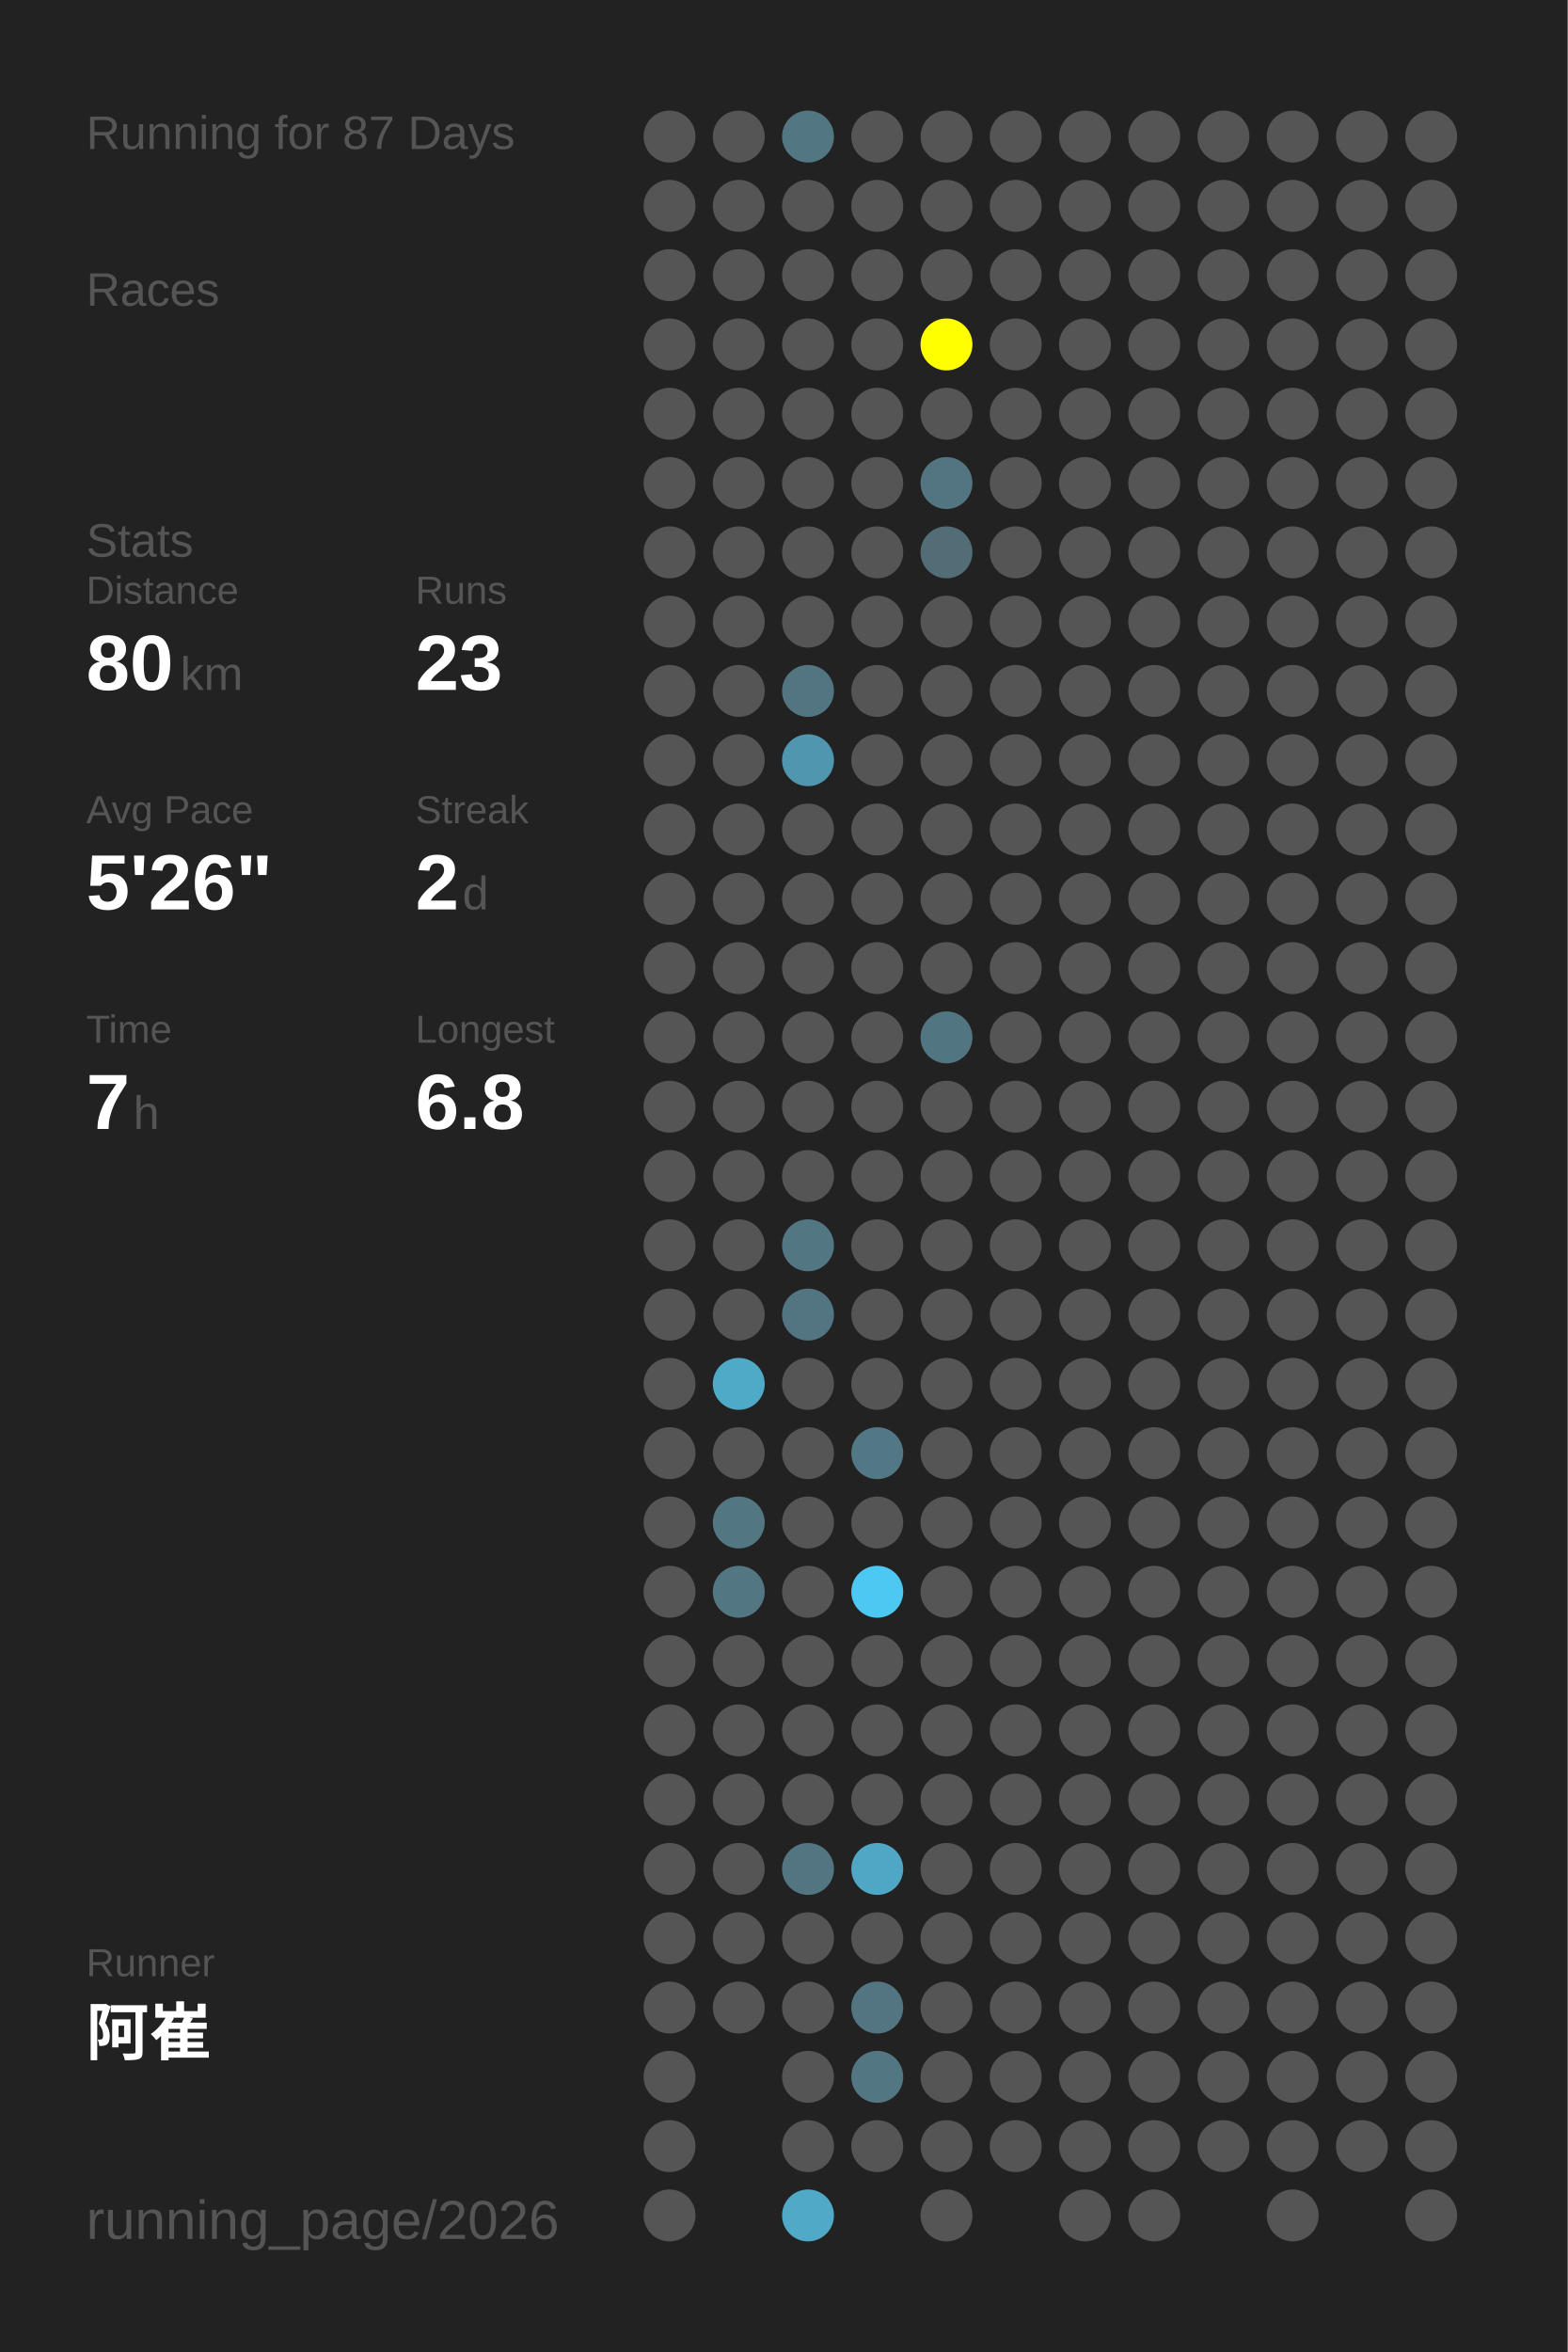
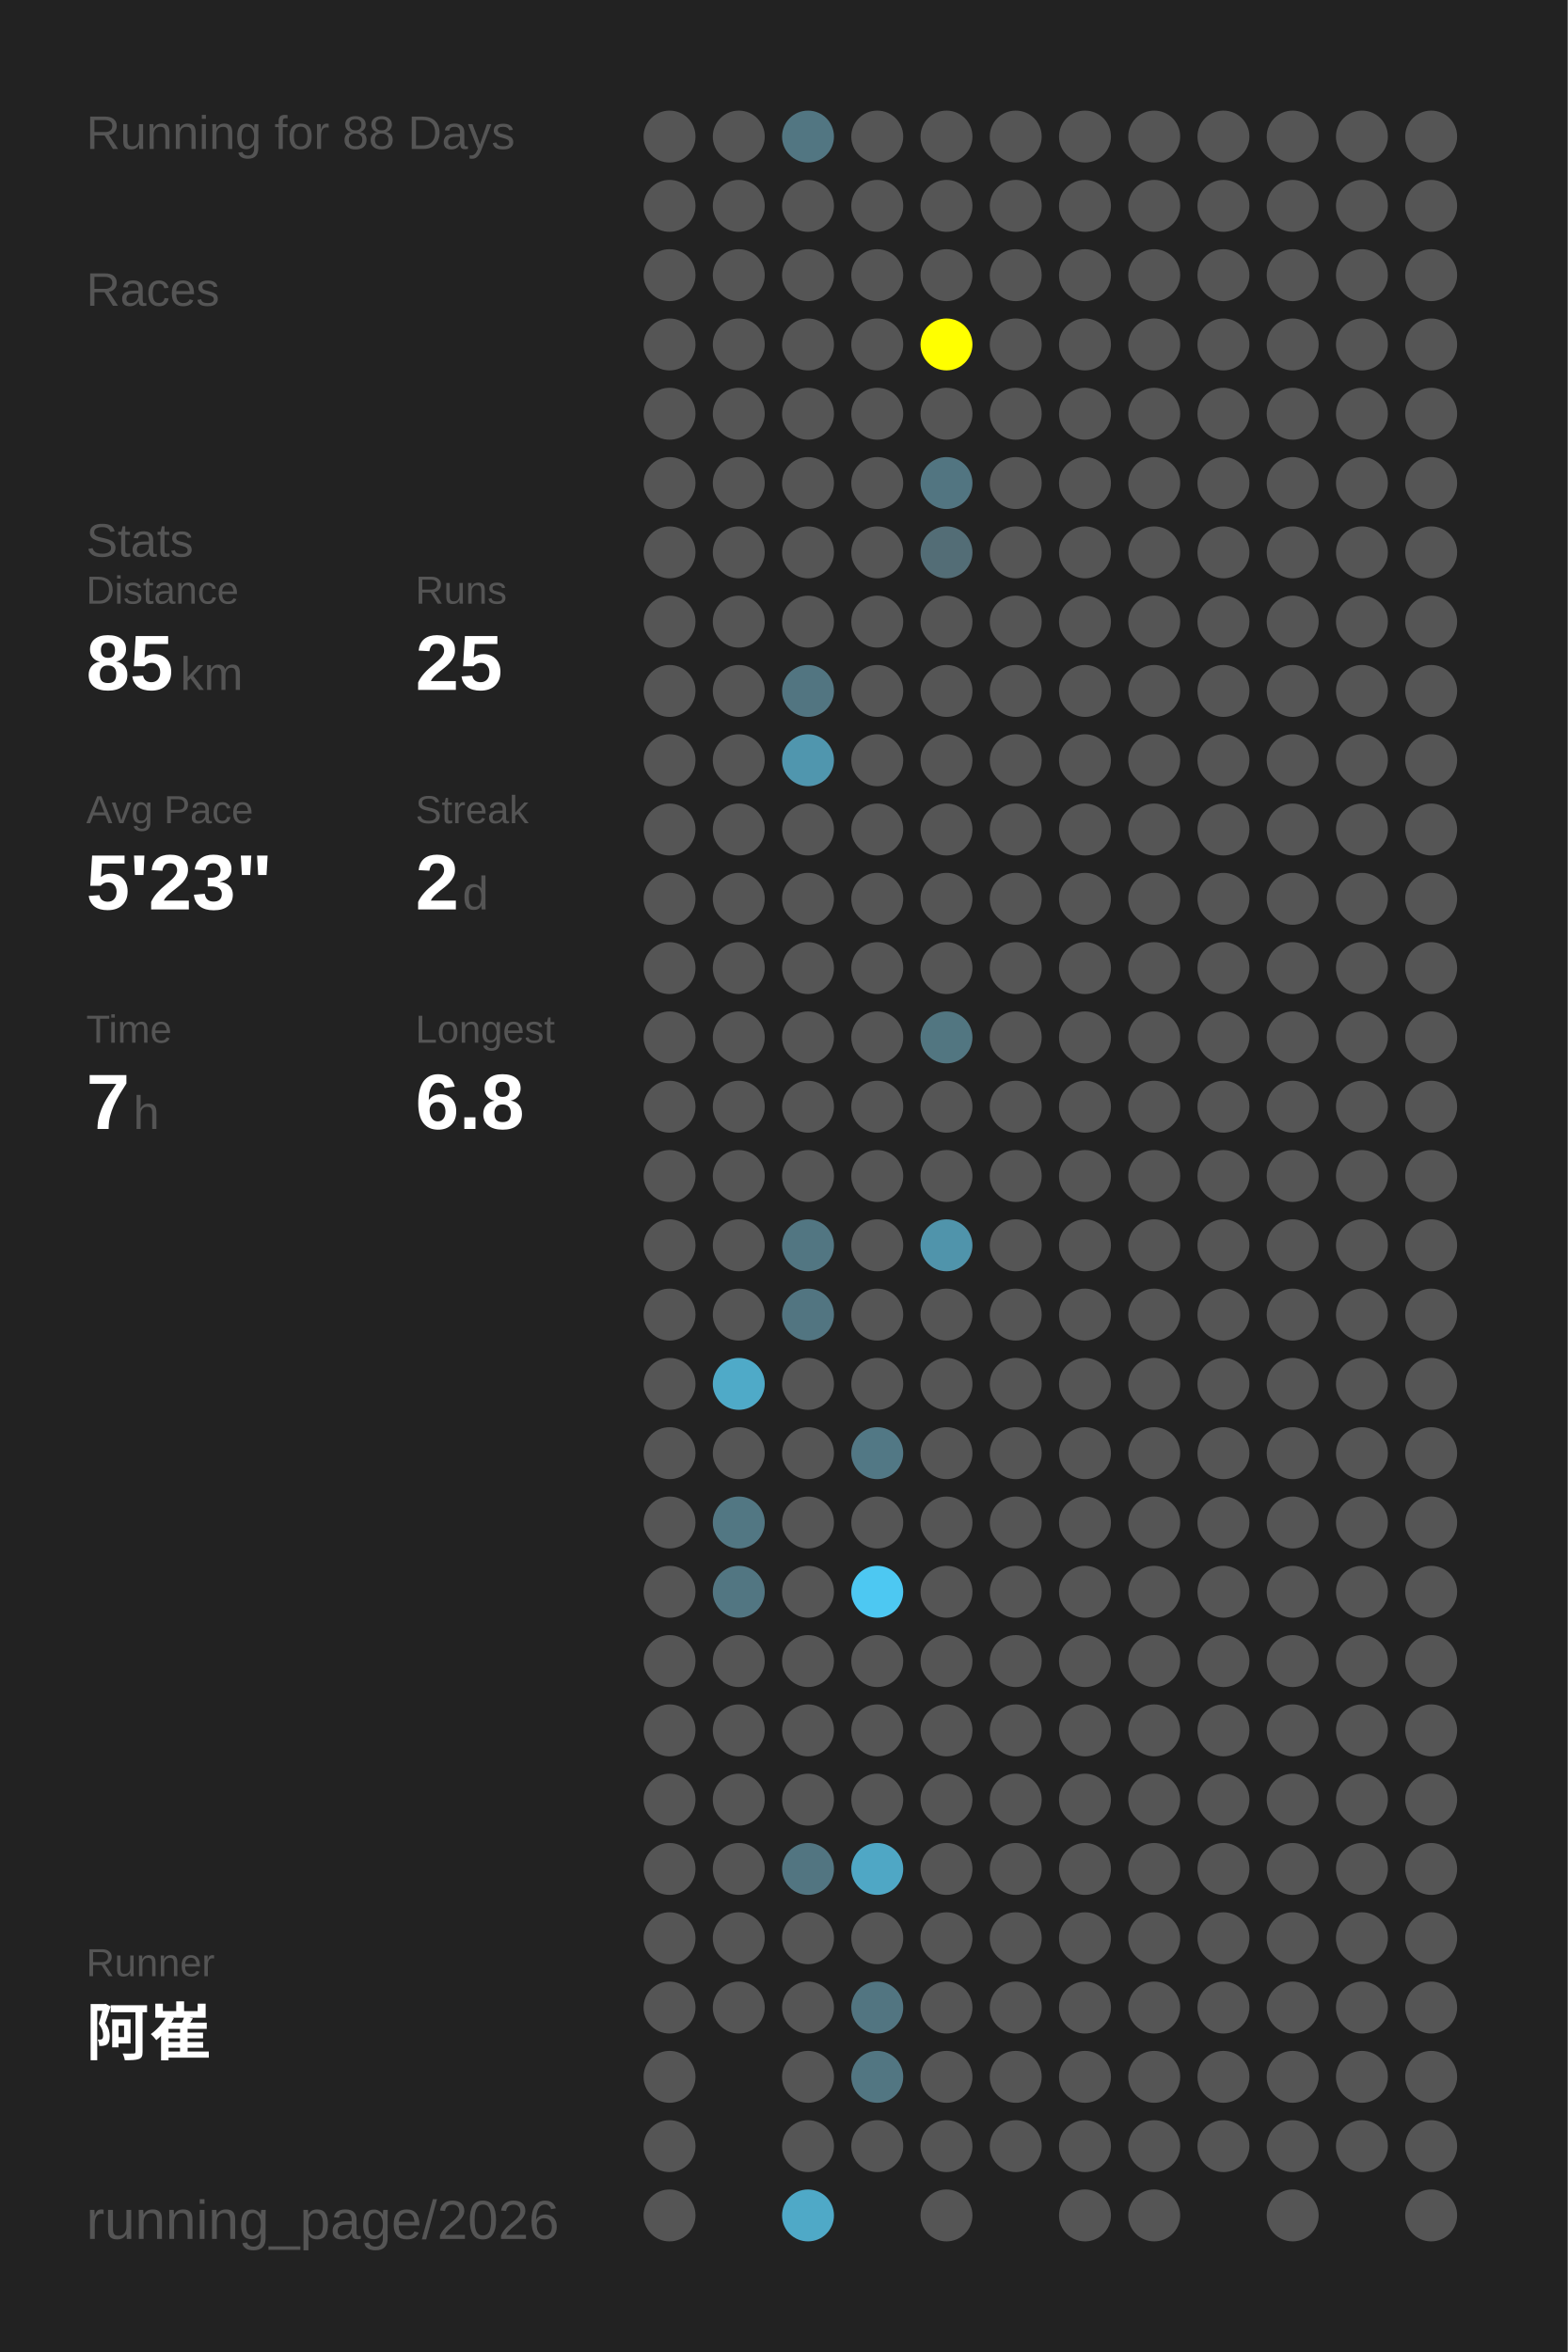
<svg xmlns="http://www.w3.org/2000/svg" baseProfile="full" height="300mm" version="1.1" viewBox="0,0,200,300" width="200mm">
  <defs />
  <rect fill="#222222" height="300" width="200" x="0" y="0" />
-   <text fill="#555555" style="font-size:6px; font-family:Arial;" x="11" y="19">Running for 87 Days</text>
+   <text fill="#555555" style="font-size:6px; font-family:Arial;" x="11" y="19">Running for 88 Days</text>
  <text fill="#555555" style="font-size:6px; font-family:Arial;" x="11" y="39">Races</text>
  <text fill="#555555" style="font-size:6px; font-family:Arial;" x="11" y="71">Stats</text>
  <text fill="#555555" style="font-size:5px; font-family:Arial;" x="11" y="77">Distance</text>
-   <text fill="#FFFFFF" style="font-size:10px; font-family:Arial; font-weight:bold;" x="11" y="88">80</text>
+   <text fill="#FFFFFF" style="font-size:10px; font-family:Arial; font-weight:bold;" x="11" y="88">85</text>
  <text fill="#555555" style="font-size:6px; font-family:Arial;" x="23" y="88">km</text>
  <text fill="#555555" style="font-size:5px; font-family:Arial;" x="53" y="77">Runs</text>
-   <text fill="#FFFFFF" style="font-size:10px; font-family:Arial; font-weight:bold;" x="53" y="88">23</text>
+   <text fill="#FFFFFF" style="font-size:10px; font-family:Arial; font-weight:bold;" x="53" y="88">25</text>
  <text fill="#555555" style="font-size:5px; font-family:Arial;" x="11" y="105">Avg Pace</text>
-   <text fill="#FFFFFF" style="font-size:10px; font-family:Arial; font-weight:bold;" x="11" y="116">5'26"</text>
+   <text fill="#FFFFFF" style="font-size:10px; font-family:Arial; font-weight:bold;" x="11" y="116">5'23"</text>
  <text fill="#555555" style="font-size:5px; font-family:Arial;" x="53" y="105">Streak</text>
  <text fill="#FFFFFF" style="font-size:10px; font-family:Arial; font-weight:bold;" x="53" y="116">2</text>
  <text fill="#555555" style="font-size:6px; font-family:Arial;" x="59" y="116">d</text>
  <text fill="#555555" style="font-size:5px; font-family:Arial;" x="11" y="133">Time</text>
  <text fill="#FFFFFF" style="font-size:10px; font-family:Arial; font-weight:bold;" x="11" y="144">7</text>
  <text fill="#555555" style="font-size:6px; font-family:Arial;" x="17" y="144">h</text>
  <text fill="#555555" style="font-size:5px; font-family:Arial;" x="53" y="133">Longest</text>
  <text fill="#FFFFFF" style="font-size:10px; font-family:Arial; font-weight:bold;" x="53" y="144">6.8</text>
  <text fill="#555555" style="font-size:5px; font-family:Arial;" x="11" y="252.065">Runner</text>
  <text fill="#FFFFFF" style="font-size:8px; font-family:Arial; font-weight:bold;" x="11" y="262.065">阿崔</text>
  <text fill="#555555" style="font-size:7px; font-family:Arial;" x="11" y="285.581">running_page/2026</text>
  <circle cx="85.417" cy="17.419" fill="#555555" r="3.312" />
  <circle cx="85.417" cy="26.258" fill="#555555" r="3.312" />
  <circle cx="85.417" cy="35.097" fill="#555555" r="3.312" />
  <circle cx="85.417" cy="43.935" fill="#555555" r="3.312" />
  <circle cx="85.417" cy="52.774" fill="#555555" r="3.312" />
  <circle cx="85.417" cy="61.613" fill="#555555" r="3.312" />
  <circle cx="85.417" cy="70.452" fill="#555555" r="3.312" />
  <circle cx="85.417" cy="79.29" fill="#555555" r="3.312" />
  <circle cx="85.417" cy="88.129" fill="#555555" r="3.312" />
  <circle cx="85.417" cy="96.968" fill="#555555" r="3.312" />
  <circle cx="85.417" cy="105.806" fill="#555555" r="3.312" />
  <circle cx="85.417" cy="114.645" fill="#555555" r="3.312" />
  <circle cx="85.417" cy="123.484" fill="#555555" r="3.312" />
  <circle cx="85.417" cy="132.323" fill="#555555" r="3.312" />
  <circle cx="85.417" cy="141.161" fill="#555555" r="3.312" />
  <circle cx="85.417" cy="150" fill="#555555" r="3.312" />
  <circle cx="85.417" cy="158.839" fill="#555555" r="3.312" />
  <circle cx="85.417" cy="167.677" fill="#555555" r="3.312" />
  <circle cx="85.417" cy="176.516" fill="#555555" r="3.312" />
  <circle cx="85.417" cy="185.355" fill="#555555" r="3.312" />
  <circle cx="85.417" cy="194.194" fill="#555555" r="3.312" />
  <circle cx="85.417" cy="203.032" fill="#555555" r="3.312" />
  <circle cx="85.417" cy="211.871" fill="#555555" r="3.312" />
  <circle cx="85.417" cy="220.71" fill="#555555" r="3.312" />
  <circle cx="85.417" cy="229.548" fill="#555555" r="3.312" />
  <circle cx="85.417" cy="238.387" fill="#555555" r="3.312" />
  <circle cx="85.417" cy="247.226" fill="#555555" r="3.312" />
  <circle cx="85.417" cy="256.065" fill="#555555" r="3.312" />
  <circle cx="85.417" cy="264.903" fill="#555555" r="3.312" />
  <circle cx="85.417" cy="273.742" fill="#555555" r="3.312" />
  <circle cx="85.417" cy="282.581" fill="#555555" r="3.312" />
  <circle cx="94.25" cy="17.419" fill="#555555" r="3.312" />
  <circle cx="94.25" cy="26.258" fill="#555555" r="3.312" />
  <circle cx="94.25" cy="35.097" fill="#555555" r="3.312" />
  <circle cx="94.25" cy="43.935" fill="#555555" r="3.312" />
  <circle cx="94.25" cy="52.774" fill="#555555" r="3.312" />
  <circle cx="94.25" cy="61.613" fill="#555555" r="3.312" />
  <circle cx="94.25" cy="70.452" fill="#555555" r="3.312" />
  <circle cx="94.25" cy="79.29" fill="#555555" r="3.312" />
  <circle cx="94.25" cy="88.129" fill="#555555" r="3.312" />
  <circle cx="94.25" cy="96.968" fill="#555555" r="3.312" />
  <circle cx="94.25" cy="105.806" fill="#555555" r="3.312" />
  <circle cx="94.25" cy="114.645" fill="#555555" r="3.312" />
  <circle cx="94.25" cy="123.484" fill="#555555" r="3.312" />
  <circle cx="94.25" cy="132.323" fill="#555555" r="3.312" />
  <circle cx="94.25" cy="141.161" fill="#555555" r="3.312" />
  <circle cx="94.25" cy="150" fill="#555555" r="3.312" />
  <circle cx="94.25" cy="158.839" fill="#555555" r="3.312" />
  <circle cx="94.25" cy="167.677" fill="#555555" r="3.312" />
  <circle cx="94.25" cy="176.516" fill="#4faac8" r="3.312" />
  <circle cx="94.25" cy="185.355" fill="#555555" r="3.312" />
  <circle cx="94.25" cy="194.194" fill="#527783" r="3.312" />
  <circle cx="94.25" cy="203.032" fill="#527682" r="3.312" />
  <circle cx="94.25" cy="211.871" fill="#555555" r="3.312" />
  <circle cx="94.25" cy="220.71" fill="#555555" r="3.312" />
  <circle cx="94.25" cy="229.548" fill="#555555" r="3.312" />
  <circle cx="94.25" cy="238.387" fill="#555555" r="3.312" />
  <circle cx="94.25" cy="247.226" fill="#555555" r="3.312" />
  <circle cx="94.25" cy="256.065" fill="#555555" r="3.312" />
  <circle cx="103.083" cy="17.419" fill="#527682" r="3.312" />
  <circle cx="103.083" cy="26.258" fill="#555555" r="3.312" />
  <circle cx="103.083" cy="35.097" fill="#555555" r="3.312" />
  <circle cx="103.083" cy="43.935" fill="#555555" r="3.312" />
  <circle cx="103.083" cy="52.774" fill="#555555" r="3.312" />
  <circle cx="103.083" cy="61.613" fill="#555555" r="3.312" />
  <circle cx="103.083" cy="70.452" fill="#555555" r="3.312" />
  <circle cx="103.083" cy="79.29" fill="#555555" r="3.312" />
  <circle cx="103.083" cy="88.129" fill="#527581" r="3.312" />
  <circle cx="103.083" cy="96.968" fill="#5096ae" r="3.312" />
  <circle cx="103.083" cy="105.806" fill="#555555" r="3.312" />
  <circle cx="103.083" cy="114.645" fill="#555555" r="3.312" />
  <circle cx="103.083" cy="123.484" fill="#555555" r="3.312" />
  <circle cx="103.083" cy="132.323" fill="#555555" r="3.312" />
  <circle cx="103.083" cy="141.161" fill="#555555" r="3.312" />
  <circle cx="103.083" cy="150" fill="#555555" r="3.312" />
  <circle cx="103.083" cy="158.839" fill="#527682" r="3.312" />
  <circle cx="103.083" cy="167.677" fill="#527581" r="3.312" />
  <circle cx="103.083" cy="176.516" fill="#555555" r="3.312" />
  <circle cx="103.083" cy="185.355" fill="#555555" r="3.312" />
  <circle cx="103.083" cy="194.194" fill="#555555" r="3.312" />
  <circle cx="103.083" cy="203.032" fill="#555555" r="3.312" />
  <circle cx="103.083" cy="211.871" fill="#555555" r="3.312" />
  <circle cx="103.083" cy="220.71" fill="#555555" r="3.312" />
  <circle cx="103.083" cy="229.548" fill="#555555" r="3.312" />
  <circle cx="103.083" cy="238.387" fill="#527581" r="3.312" />
  <circle cx="103.083" cy="247.226" fill="#555555" r="3.312" />
  <circle cx="103.083" cy="256.065" fill="#555555" r="3.312" />
  <circle cx="103.083" cy="264.903" fill="#555555" r="3.312" />
  <circle cx="103.083" cy="273.742" fill="#555555" r="3.312" />
  <circle cx="103.083" cy="282.581" fill="#4fa9c7" r="3.312" />
  <circle cx="111.917" cy="17.419" fill="#555555" r="3.312" />
  <circle cx="111.917" cy="26.258" fill="#555555" r="3.312" />
  <circle cx="111.917" cy="35.097" fill="#555555" r="3.312" />
  <circle cx="111.917" cy="43.935" fill="#555555" r="3.312" />
  <circle cx="111.917" cy="52.774" fill="#555555" r="3.312" />
  <circle cx="111.917" cy="61.613" fill="#555555" r="3.312" />
  <circle cx="111.917" cy="70.452" fill="#555555" r="3.312" />
  <circle cx="111.917" cy="79.29" fill="#555555" r="3.312" />
  <circle cx="111.917" cy="88.129" fill="#555555" r="3.312" />
  <circle cx="111.917" cy="96.968" fill="#555555" r="3.312" />
  <circle cx="111.917" cy="105.806" fill="#555555" r="3.312" />
  <circle cx="111.917" cy="114.645" fill="#555555" r="3.312" />
  <circle cx="111.917" cy="123.484" fill="#555555" r="3.312" />
  <circle cx="111.917" cy="132.323" fill="#555555" r="3.312" />
  <circle cx="111.917" cy="141.161" fill="#555555" r="3.312" />
  <circle cx="111.917" cy="150" fill="#555555" r="3.312" />
  <circle cx="111.917" cy="158.839" fill="#555555" r="3.312" />
  <circle cx="111.917" cy="167.677" fill="#555555" r="3.312" />
  <circle cx="111.917" cy="176.516" fill="#555555" r="3.312" />
  <circle cx="111.917" cy="185.355" fill="#527885" r="3.312" />
  <circle cx="111.917" cy="194.194" fill="#555555" r="3.312" />
  <circle cx="111.917" cy="203.032" fill="#4dc8f2" r="3.312" />
  <circle cx="111.917" cy="211.871" fill="#555555" r="3.312" />
  <circle cx="111.917" cy="220.71" fill="#555555" r="3.312" />
  <circle cx="111.917" cy="229.548" fill="#555555" r="3.312" />
  <circle cx="111.917" cy="238.387" fill="#4fa7c5" r="3.312" />
  <circle cx="111.917" cy="247.226" fill="#555555" r="3.312" />
  <circle cx="111.917" cy="256.065" fill="#527581" r="3.312" />
  <circle cx="111.917" cy="264.903" fill="#527682" r="3.312" />
  <circle cx="111.917" cy="273.742" fill="#555555" r="3.312" />
  <circle cx="120.75" cy="17.419" fill="#555555" r="3.312" />
  <circle cx="120.75" cy="26.258" fill="#555555" r="3.312" />
  <circle cx="120.75" cy="35.097" fill="#555555" r="3.312" />
  <circle cx="120.75" cy="43.935" fill="#FFFF00" r="3.312" />
  <circle cx="120.75" cy="52.774" fill="#555555" r="3.312" />
  <circle cx="120.75" cy="61.613" fill="#527581" r="3.312" />
  <circle cx="120.75" cy="70.452" fill="#536d76" r="3.312" />
  <circle cx="120.75" cy="79.29" fill="#555555" r="3.312" />
  <circle cx="120.75" cy="88.129" fill="#555555" r="3.312" />
  <circle cx="120.75" cy="96.968" fill="#555555" r="3.312" />
  <circle cx="120.75" cy="105.806" fill="#555555" r="3.312" />
  <circle cx="120.75" cy="114.645" fill="#555555" r="3.312" />
  <circle cx="120.75" cy="123.484" fill="#555555" r="3.312" />
  <circle cx="120.75" cy="132.323" fill="#527681" r="3.312" />
  <circle cx="120.75" cy="141.161" fill="#555555" r="3.312" />
  <circle cx="120.75" cy="150" fill="#555555" r="3.312" />
-   <circle cx="120.75" cy="158.839" fill="#555555" r="3.312" />
+   <circle cx="120.75" cy="158.839" fill="#5094ab" r="3.312" />
  <circle cx="120.75" cy="167.677" fill="#555555" r="3.312" />
  <circle cx="120.75" cy="176.516" fill="#555555" r="3.312" />
  <circle cx="120.75" cy="185.355" fill="#555555" r="3.312" />
  <circle cx="120.75" cy="194.194" fill="#555555" r="3.312" />
  <circle cx="120.75" cy="203.032" fill="#555555" r="3.312" />
  <circle cx="120.75" cy="211.871" fill="#555555" r="3.312" />
  <circle cx="120.75" cy="220.71" fill="#555555" r="3.312" />
  <circle cx="120.75" cy="229.548" fill="#555555" r="3.312" />
  <circle cx="120.75" cy="238.387" fill="#555555" r="3.312" />
  <circle cx="120.75" cy="247.226" fill="#555555" r="3.312" />
  <circle cx="120.75" cy="256.065" fill="#555555" r="3.312" />
  <circle cx="120.75" cy="264.903" fill="#555555" r="3.312" />
  <circle cx="120.75" cy="273.742" fill="#555555" r="3.312" />
  <circle cx="120.75" cy="282.581" fill="#555555" r="3.312" />
  <circle cx="129.583" cy="17.419" fill="#555555" r="3.312" />
  <circle cx="129.583" cy="26.258" fill="#555555" r="3.312" />
  <circle cx="129.583" cy="35.097" fill="#555555" r="3.312" />
  <circle cx="129.583" cy="43.935" fill="#555555" r="3.312" />
  <circle cx="129.583" cy="52.774" fill="#555555" r="3.312" />
  <circle cx="129.583" cy="61.613" fill="#555555" r="3.312" />
  <circle cx="129.583" cy="70.452" fill="#555555" r="3.312" />
  <circle cx="129.583" cy="79.29" fill="#555555" r="3.312" />
  <circle cx="129.583" cy="88.129" fill="#555555" r="3.312" />
  <circle cx="129.583" cy="96.968" fill="#555555" r="3.312" />
  <circle cx="129.583" cy="105.806" fill="#555555" r="3.312" />
  <circle cx="129.583" cy="114.645" fill="#555555" r="3.312" />
  <circle cx="129.583" cy="123.484" fill="#555555" r="3.312" />
  <circle cx="129.583" cy="132.323" fill="#555555" r="3.312" />
  <circle cx="129.583" cy="141.161" fill="#555555" r="3.312" />
  <circle cx="129.583" cy="150" fill="#555555" r="3.312" />
  <circle cx="129.583" cy="158.839" fill="#555555" r="3.312" />
  <circle cx="129.583" cy="167.677" fill="#555555" r="3.312" />
  <circle cx="129.583" cy="176.516" fill="#555555" r="3.312" />
  <circle cx="129.583" cy="185.355" fill="#555555" r="3.312" />
  <circle cx="129.583" cy="194.194" fill="#555555" r="3.312" />
  <circle cx="129.583" cy="203.032" fill="#555555" r="3.312" />
  <circle cx="129.583" cy="211.871" fill="#555555" r="3.312" />
  <circle cx="129.583" cy="220.71" fill="#555555" r="3.312" />
  <circle cx="129.583" cy="229.548" fill="#555555" r="3.312" />
  <circle cx="129.583" cy="238.387" fill="#555555" r="3.312" />
  <circle cx="129.583" cy="247.226" fill="#555555" r="3.312" />
  <circle cx="129.583" cy="256.065" fill="#555555" r="3.312" />
  <circle cx="129.583" cy="264.903" fill="#555555" r="3.312" />
  <circle cx="129.583" cy="273.742" fill="#555555" r="3.312" />
  <circle cx="138.417" cy="17.419" fill="#555555" r="3.312" />
  <circle cx="138.417" cy="26.258" fill="#555555" r="3.312" />
  <circle cx="138.417" cy="35.097" fill="#555555" r="3.312" />
  <circle cx="138.417" cy="43.935" fill="#555555" r="3.312" />
  <circle cx="138.417" cy="52.774" fill="#555555" r="3.312" />
  <circle cx="138.417" cy="61.613" fill="#555555" r="3.312" />
  <circle cx="138.417" cy="70.452" fill="#555555" r="3.312" />
  <circle cx="138.417" cy="79.29" fill="#555555" r="3.312" />
  <circle cx="138.417" cy="88.129" fill="#555555" r="3.312" />
  <circle cx="138.417" cy="96.968" fill="#555555" r="3.312" />
  <circle cx="138.417" cy="105.806" fill="#555555" r="3.312" />
  <circle cx="138.417" cy="114.645" fill="#555555" r="3.312" />
  <circle cx="138.417" cy="123.484" fill="#555555" r="3.312" />
  <circle cx="138.417" cy="132.323" fill="#555555" r="3.312" />
  <circle cx="138.417" cy="141.161" fill="#555555" r="3.312" />
  <circle cx="138.417" cy="150" fill="#555555" r="3.312" />
  <circle cx="138.417" cy="158.839" fill="#555555" r="3.312" />
  <circle cx="138.417" cy="167.677" fill="#555555" r="3.312" />
  <circle cx="138.417" cy="176.516" fill="#555555" r="3.312" />
  <circle cx="138.417" cy="185.355" fill="#555555" r="3.312" />
  <circle cx="138.417" cy="194.194" fill="#555555" r="3.312" />
  <circle cx="138.417" cy="203.032" fill="#555555" r="3.312" />
  <circle cx="138.417" cy="211.871" fill="#555555" r="3.312" />
  <circle cx="138.417" cy="220.71" fill="#555555" r="3.312" />
  <circle cx="138.417" cy="229.548" fill="#555555" r="3.312" />
  <circle cx="138.417" cy="238.387" fill="#555555" r="3.312" />
  <circle cx="138.417" cy="247.226" fill="#555555" r="3.312" />
  <circle cx="138.417" cy="256.065" fill="#555555" r="3.312" />
  <circle cx="138.417" cy="264.903" fill="#555555" r="3.312" />
  <circle cx="138.417" cy="273.742" fill="#555555" r="3.312" />
  <circle cx="138.417" cy="282.581" fill="#555555" r="3.312" />
  <circle cx="147.25" cy="17.419" fill="#555555" r="3.312" />
  <circle cx="147.25" cy="26.258" fill="#555555" r="3.312" />
  <circle cx="147.25" cy="35.097" fill="#555555" r="3.312" />
  <circle cx="147.25" cy="43.935" fill="#555555" r="3.312" />
  <circle cx="147.25" cy="52.774" fill="#555555" r="3.312" />
  <circle cx="147.25" cy="61.613" fill="#555555" r="3.312" />
  <circle cx="147.25" cy="70.452" fill="#555555" r="3.312" />
  <circle cx="147.25" cy="79.29" fill="#555555" r="3.312" />
  <circle cx="147.25" cy="88.129" fill="#555555" r="3.312" />
  <circle cx="147.25" cy="96.968" fill="#555555" r="3.312" />
  <circle cx="147.25" cy="105.806" fill="#555555" r="3.312" />
  <circle cx="147.25" cy="114.645" fill="#555555" r="3.312" />
  <circle cx="147.25" cy="123.484" fill="#555555" r="3.312" />
  <circle cx="147.25" cy="132.323" fill="#555555" r="3.312" />
  <circle cx="147.25" cy="141.161" fill="#555555" r="3.312" />
  <circle cx="147.25" cy="150" fill="#555555" r="3.312" />
  <circle cx="147.25" cy="158.839" fill="#555555" r="3.312" />
  <circle cx="147.25" cy="167.677" fill="#555555" r="3.312" />
  <circle cx="147.25" cy="176.516" fill="#555555" r="3.312" />
  <circle cx="147.25" cy="185.355" fill="#555555" r="3.312" />
  <circle cx="147.25" cy="194.194" fill="#555555" r="3.312" />
  <circle cx="147.25" cy="203.032" fill="#555555" r="3.312" />
  <circle cx="147.25" cy="211.871" fill="#555555" r="3.312" />
  <circle cx="147.25" cy="220.71" fill="#555555" r="3.312" />
  <circle cx="147.25" cy="229.548" fill="#555555" r="3.312" />
  <circle cx="147.25" cy="238.387" fill="#555555" r="3.312" />
  <circle cx="147.25" cy="247.226" fill="#555555" r="3.312" />
  <circle cx="147.25" cy="256.065" fill="#555555" r="3.312" />
  <circle cx="147.25" cy="264.903" fill="#555555" r="3.312" />
  <circle cx="147.25" cy="273.742" fill="#555555" r="3.312" />
  <circle cx="147.25" cy="282.581" fill="#555555" r="3.312" />
  <circle cx="156.083" cy="17.419" fill="#555555" r="3.312" />
  <circle cx="156.083" cy="26.258" fill="#555555" r="3.312" />
  <circle cx="156.083" cy="35.097" fill="#555555" r="3.312" />
  <circle cx="156.083" cy="43.935" fill="#555555" r="3.312" />
  <circle cx="156.083" cy="52.774" fill="#555555" r="3.312" />
  <circle cx="156.083" cy="61.613" fill="#555555" r="3.312" />
  <circle cx="156.083" cy="70.452" fill="#555555" r="3.312" />
  <circle cx="156.083" cy="79.29" fill="#555555" r="3.312" />
  <circle cx="156.083" cy="88.129" fill="#555555" r="3.312" />
  <circle cx="156.083" cy="96.968" fill="#555555" r="3.312" />
  <circle cx="156.083" cy="105.806" fill="#555555" r="3.312" />
  <circle cx="156.083" cy="114.645" fill="#555555" r="3.312" />
  <circle cx="156.083" cy="123.484" fill="#555555" r="3.312" />
  <circle cx="156.083" cy="132.323" fill="#555555" r="3.312" />
  <circle cx="156.083" cy="141.161" fill="#555555" r="3.312" />
  <circle cx="156.083" cy="150" fill="#555555" r="3.312" />
  <circle cx="156.083" cy="158.839" fill="#555555" r="3.312" />
  <circle cx="156.083" cy="167.677" fill="#555555" r="3.312" />
  <circle cx="156.083" cy="176.516" fill="#555555" r="3.312" />
  <circle cx="156.083" cy="185.355" fill="#555555" r="3.312" />
  <circle cx="156.083" cy="194.194" fill="#555555" r="3.312" />
  <circle cx="156.083" cy="203.032" fill="#555555" r="3.312" />
  <circle cx="156.083" cy="211.871" fill="#555555" r="3.312" />
  <circle cx="156.083" cy="220.71" fill="#555555" r="3.312" />
  <circle cx="156.083" cy="229.548" fill="#555555" r="3.312" />
  <circle cx="156.083" cy="238.387" fill="#555555" r="3.312" />
  <circle cx="156.083" cy="247.226" fill="#555555" r="3.312" />
  <circle cx="156.083" cy="256.065" fill="#555555" r="3.312" />
  <circle cx="156.083" cy="264.903" fill="#555555" r="3.312" />
  <circle cx="156.083" cy="273.742" fill="#555555" r="3.312" />
  <circle cx="164.917" cy="17.419" fill="#555555" r="3.312" />
  <circle cx="164.917" cy="26.258" fill="#555555" r="3.312" />
  <circle cx="164.917" cy="35.097" fill="#555555" r="3.312" />
  <circle cx="164.917" cy="43.935" fill="#555555" r="3.312" />
  <circle cx="164.917" cy="52.774" fill="#555555" r="3.312" />
  <circle cx="164.917" cy="61.613" fill="#555555" r="3.312" />
  <circle cx="164.917" cy="70.452" fill="#555555" r="3.312" />
  <circle cx="164.917" cy="79.29" fill="#555555" r="3.312" />
  <circle cx="164.917" cy="88.129" fill="#555555" r="3.312" />
  <circle cx="164.917" cy="96.968" fill="#555555" r="3.312" />
  <circle cx="164.917" cy="105.806" fill="#555555" r="3.312" />
  <circle cx="164.917" cy="114.645" fill="#555555" r="3.312" />
  <circle cx="164.917" cy="123.484" fill="#555555" r="3.312" />
  <circle cx="164.917" cy="132.323" fill="#555555" r="3.312" />
  <circle cx="164.917" cy="141.161" fill="#555555" r="3.312" />
  <circle cx="164.917" cy="150" fill="#555555" r="3.312" />
  <circle cx="164.917" cy="158.839" fill="#555555" r="3.312" />
  <circle cx="164.917" cy="167.677" fill="#555555" r="3.312" />
  <circle cx="164.917" cy="176.516" fill="#555555" r="3.312" />
  <circle cx="164.917" cy="185.355" fill="#555555" r="3.312" />
  <circle cx="164.917" cy="194.194" fill="#555555" r="3.312" />
  <circle cx="164.917" cy="203.032" fill="#555555" r="3.312" />
  <circle cx="164.917" cy="211.871" fill="#555555" r="3.312" />
  <circle cx="164.917" cy="220.71" fill="#555555" r="3.312" />
  <circle cx="164.917" cy="229.548" fill="#555555" r="3.312" />
  <circle cx="164.917" cy="238.387" fill="#555555" r="3.312" />
  <circle cx="164.917" cy="247.226" fill="#555555" r="3.312" />
  <circle cx="164.917" cy="256.065" fill="#555555" r="3.312" />
  <circle cx="164.917" cy="264.903" fill="#555555" r="3.312" />
  <circle cx="164.917" cy="273.742" fill="#555555" r="3.312" />
  <circle cx="164.917" cy="282.581" fill="#555555" r="3.312" />
  <circle cx="173.75" cy="17.419" fill="#555555" r="3.312" />
  <circle cx="173.75" cy="26.258" fill="#555555" r="3.312" />
  <circle cx="173.75" cy="35.097" fill="#555555" r="3.312" />
  <circle cx="173.75" cy="43.935" fill="#555555" r="3.312" />
  <circle cx="173.75" cy="52.774" fill="#555555" r="3.312" />
  <circle cx="173.75" cy="61.613" fill="#555555" r="3.312" />
  <circle cx="173.75" cy="70.452" fill="#555555" r="3.312" />
  <circle cx="173.75" cy="79.29" fill="#555555" r="3.312" />
  <circle cx="173.75" cy="88.129" fill="#555555" r="3.312" />
  <circle cx="173.75" cy="96.968" fill="#555555" r="3.312" />
  <circle cx="173.75" cy="105.806" fill="#555555" r="3.312" />
  <circle cx="173.75" cy="114.645" fill="#555555" r="3.312" />
  <circle cx="173.75" cy="123.484" fill="#555555" r="3.312" />
  <circle cx="173.75" cy="132.323" fill="#555555" r="3.312" />
  <circle cx="173.75" cy="141.161" fill="#555555" r="3.312" />
  <circle cx="173.75" cy="150" fill="#555555" r="3.312" />
  <circle cx="173.75" cy="158.839" fill="#555555" r="3.312" />
  <circle cx="173.75" cy="167.677" fill="#555555" r="3.312" />
  <circle cx="173.75" cy="176.516" fill="#555555" r="3.312" />
  <circle cx="173.75" cy="185.355" fill="#555555" r="3.312" />
  <circle cx="173.75" cy="194.194" fill="#555555" r="3.312" />
  <circle cx="173.75" cy="203.032" fill="#555555" r="3.312" />
  <circle cx="173.75" cy="211.871" fill="#555555" r="3.312" />
  <circle cx="173.75" cy="220.71" fill="#555555" r="3.312" />
  <circle cx="173.75" cy="229.548" fill="#555555" r="3.312" />
  <circle cx="173.75" cy="238.387" fill="#555555" r="3.312" />
  <circle cx="173.75" cy="247.226" fill="#555555" r="3.312" />
  <circle cx="173.75" cy="256.065" fill="#555555" r="3.312" />
  <circle cx="173.75" cy="264.903" fill="#555555" r="3.312" />
  <circle cx="173.75" cy="273.742" fill="#555555" r="3.312" />
  <circle cx="182.583" cy="17.419" fill="#555555" r="3.312" />
  <circle cx="182.583" cy="26.258" fill="#555555" r="3.312" />
  <circle cx="182.583" cy="35.097" fill="#555555" r="3.312" />
  <circle cx="182.583" cy="43.935" fill="#555555" r="3.312" />
  <circle cx="182.583" cy="52.774" fill="#555555" r="3.312" />
  <circle cx="182.583" cy="61.613" fill="#555555" r="3.312" />
  <circle cx="182.583" cy="70.452" fill="#555555" r="3.312" />
  <circle cx="182.583" cy="79.29" fill="#555555" r="3.312" />
  <circle cx="182.583" cy="88.129" fill="#555555" r="3.312" />
  <circle cx="182.583" cy="96.968" fill="#555555" r="3.312" />
  <circle cx="182.583" cy="105.806" fill="#555555" r="3.312" />
  <circle cx="182.583" cy="114.645" fill="#555555" r="3.312" />
  <circle cx="182.583" cy="123.484" fill="#555555" r="3.312" />
  <circle cx="182.583" cy="132.323" fill="#555555" r="3.312" />
  <circle cx="182.583" cy="141.161" fill="#555555" r="3.312" />
  <circle cx="182.583" cy="150" fill="#555555" r="3.312" />
  <circle cx="182.583" cy="158.839" fill="#555555" r="3.312" />
  <circle cx="182.583" cy="167.677" fill="#555555" r="3.312" />
  <circle cx="182.583" cy="176.516" fill="#555555" r="3.312" />
  <circle cx="182.583" cy="185.355" fill="#555555" r="3.312" />
  <circle cx="182.583" cy="194.194" fill="#555555" r="3.312" />
  <circle cx="182.583" cy="203.032" fill="#555555" r="3.312" />
  <circle cx="182.583" cy="211.871" fill="#555555" r="3.312" />
  <circle cx="182.583" cy="220.71" fill="#555555" r="3.312" />
  <circle cx="182.583" cy="229.548" fill="#555555" r="3.312" />
  <circle cx="182.583" cy="238.387" fill="#555555" r="3.312" />
  <circle cx="182.583" cy="247.226" fill="#555555" r="3.312" />
  <circle cx="182.583" cy="256.065" fill="#555555" r="3.312" />
  <circle cx="182.583" cy="264.903" fill="#555555" r="3.312" />
  <circle cx="182.583" cy="273.742" fill="#555555" r="3.312" />
  <circle cx="182.583" cy="282.581" fill="#555555" r="3.312" />
</svg>
